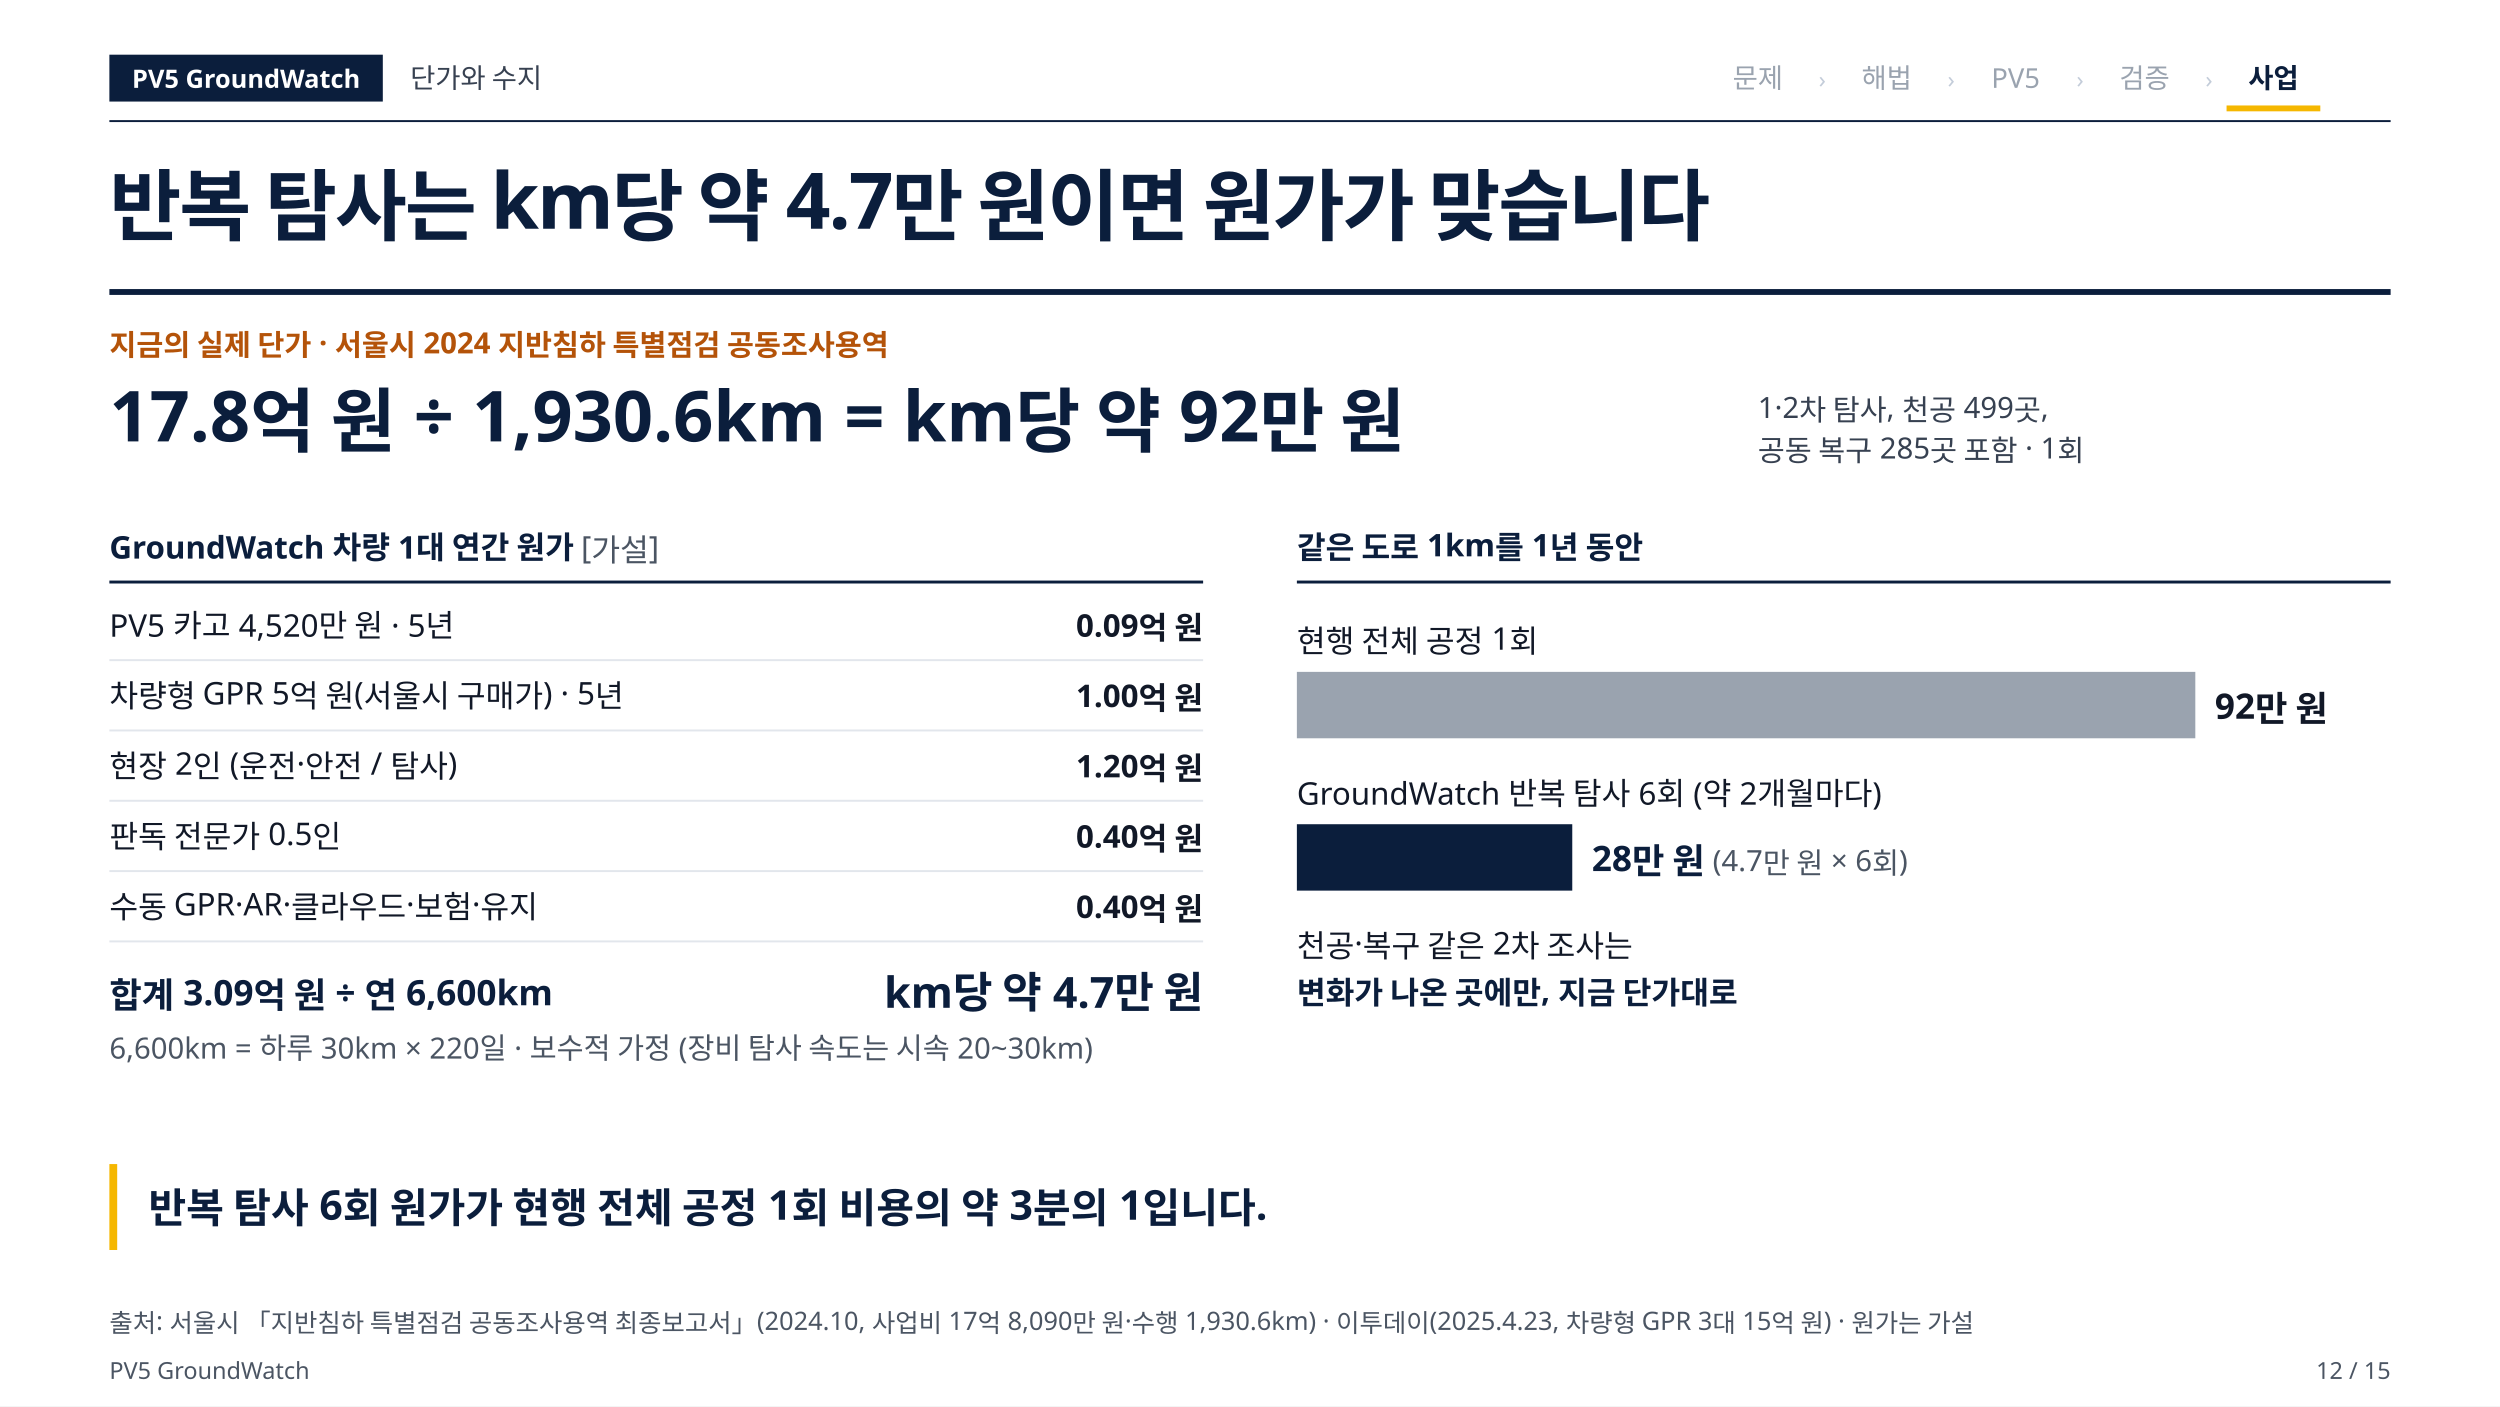
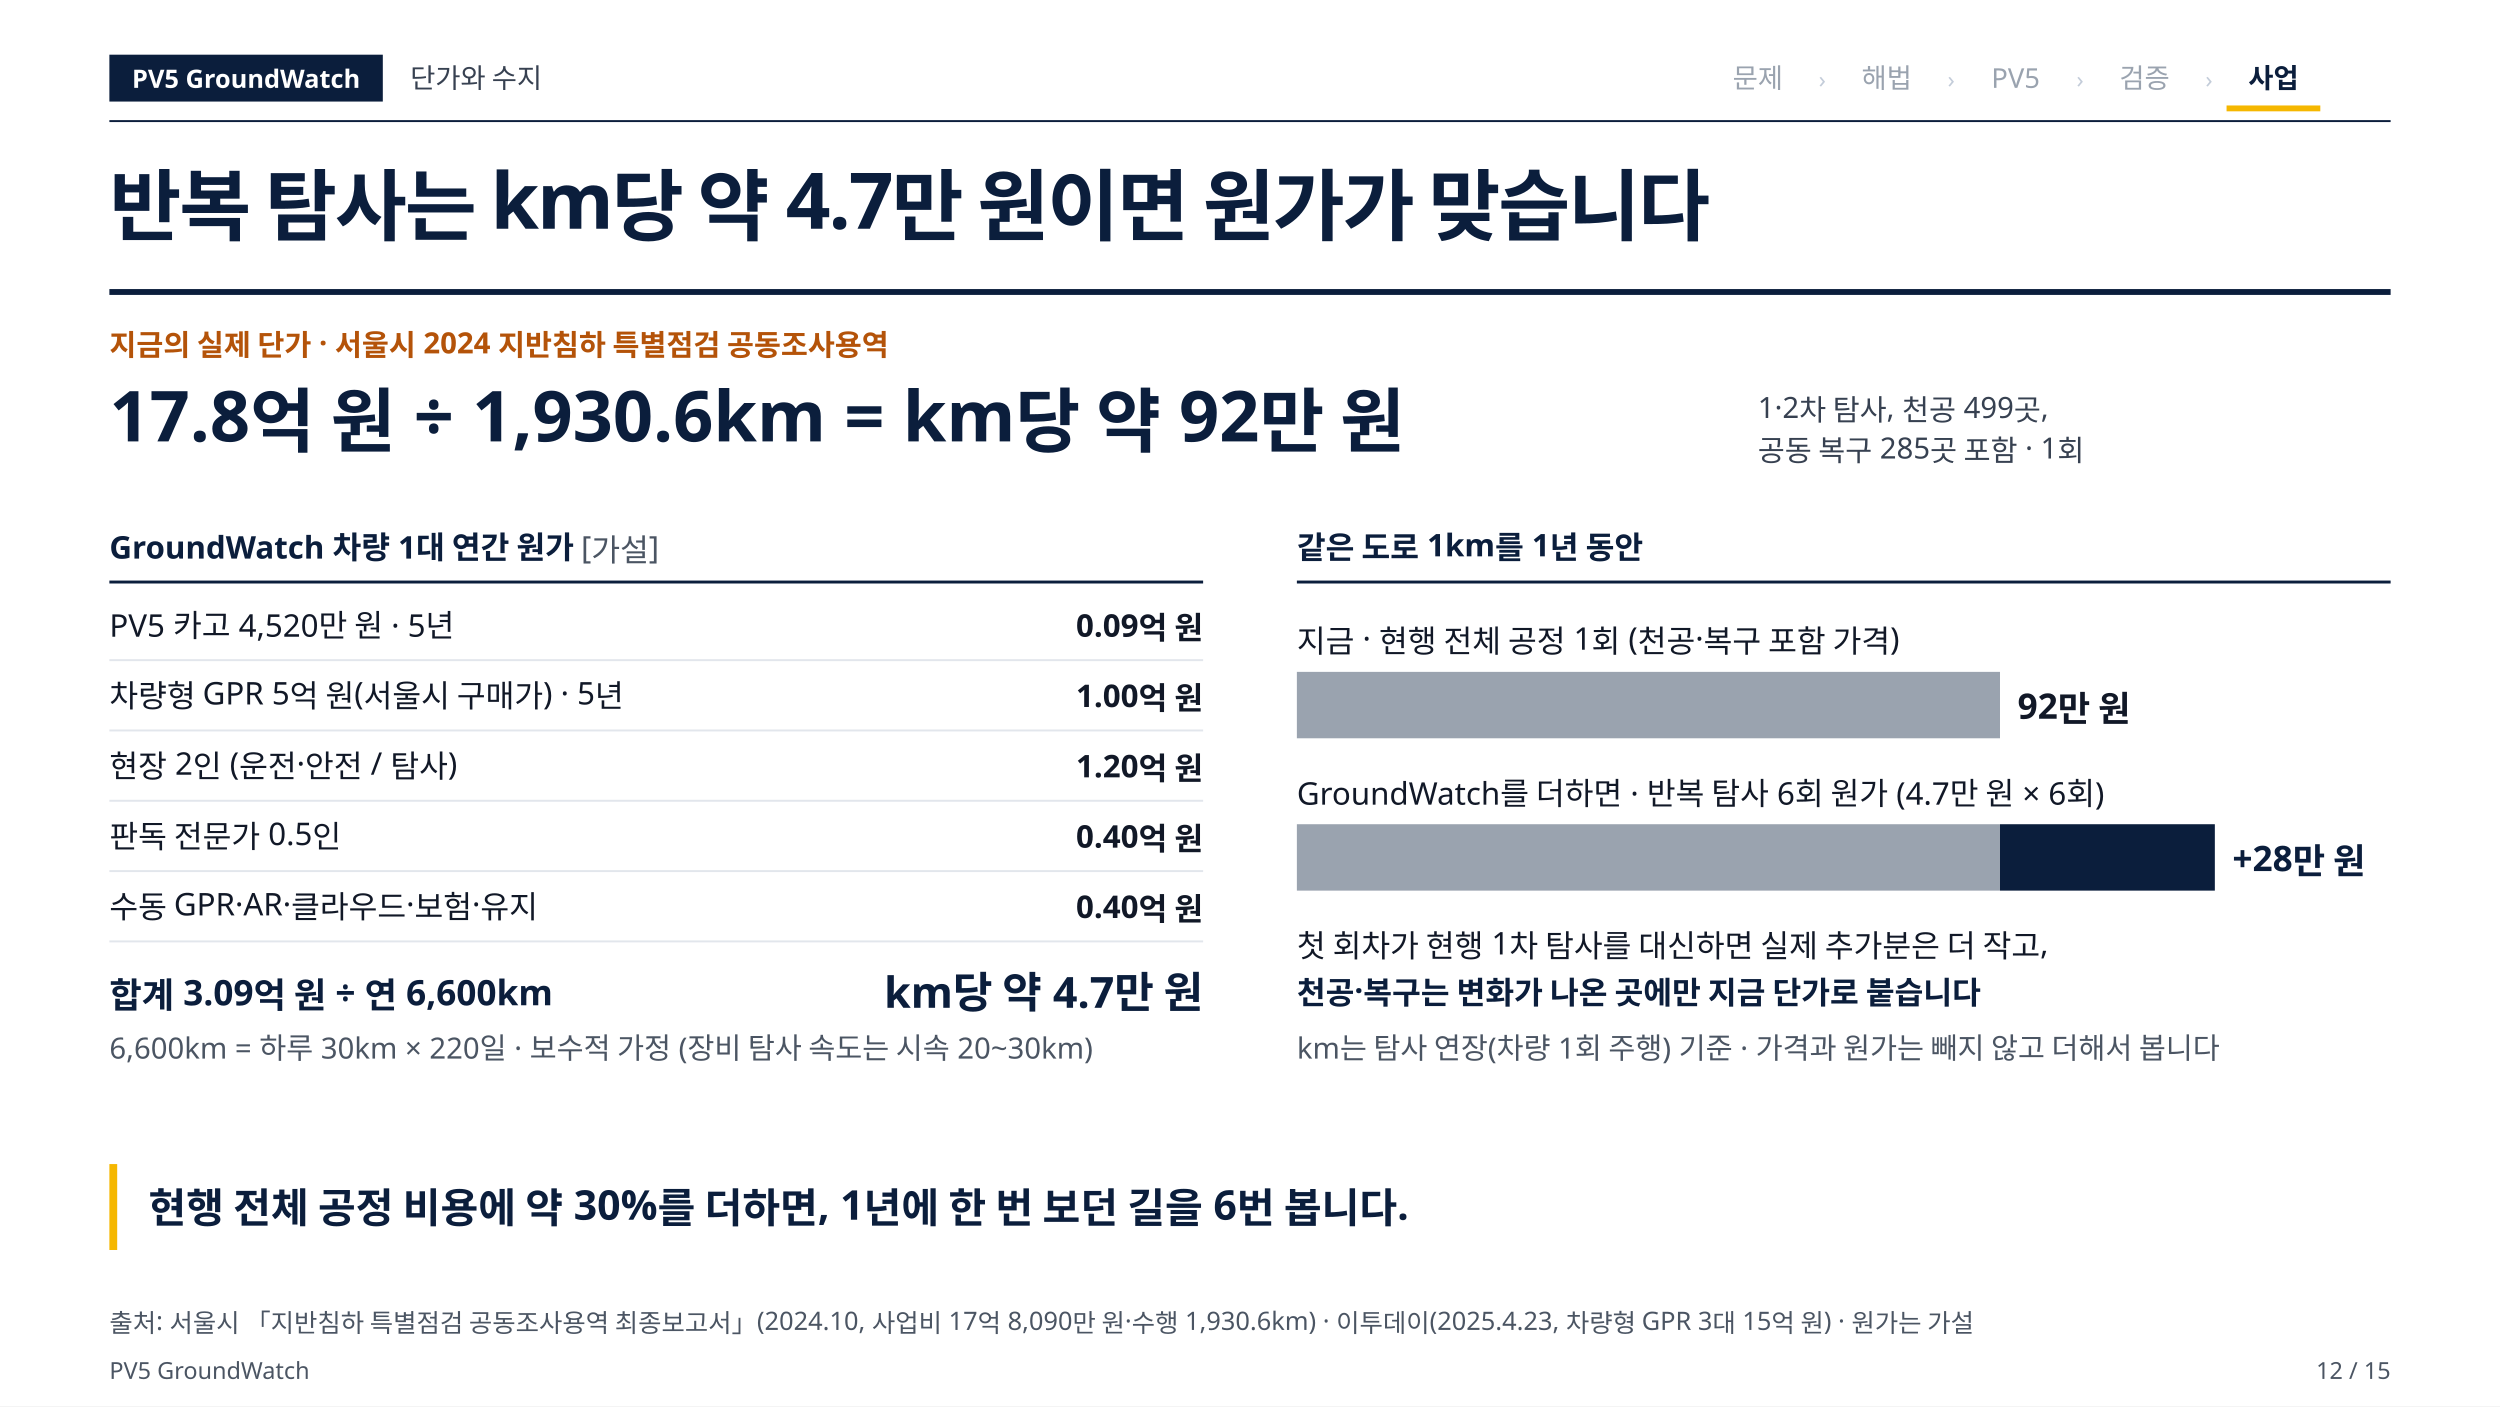
<svg xmlns="http://www.w3.org/2000/svg" viewBox="0 0 1280 720" lang="ko-KR" data-pptx-page-role="content" font-family="Pretendard, 'Malgun Gothic', sans-serif">
  <rect id="bg" x="0" y="0" width="1280" height="720" fill="#FFFFFF" />
  <g id="header" data-pptx-role="header" data-pptx-bounds="56 24 1168 40">
    <rect x="56" y="28" width="140" height="24" fill="#0B1E3C" />
    <text x="126" y="45" font-size="13" font-weight="bold" fill="#FFFFFF" text-anchor="middle">PV5 GroundWatch</text>
    <text x="210" y="45" font-size="14" fill="#374151">단가와 수지</text>
    <text x="900" y="45" font-size="14" font-weight="normal" fill="#9AA3AF" text-anchor="middle">문제</text>
    <text x="933" y="45" font-size="12" fill="#C3CCD9" text-anchor="middle">›</text>
    <text x="966" y="45" font-size="14" font-weight="normal" fill="#9AA3AF" text-anchor="middle">해법</text>
    <text x="999" y="45" font-size="12" fill="#C3CCD9" text-anchor="middle">›</text>
    <text x="1032" y="45" font-size="14" font-weight="normal" fill="#9AA3AF" text-anchor="middle">PV5</text>
    <text x="1065" y="45" font-size="12" fill="#C3CCD9" text-anchor="middle">›</text>
    <text x="1098" y="45" font-size="14" font-weight="normal" fill="#9AA3AF" text-anchor="middle">검증</text>
    <text x="1131" y="45" font-size="12" fill="#C3CCD9" text-anchor="middle">›</text>
    <text x="1164" y="45" font-size="14" font-weight="bold" fill="#0B1E3C" text-anchor="middle">사업</text>
    <rect x="1140" y="54" width="48" height="3" fill="#F5B700" />
    <line x1="56" y1="62" x2="1224" y2="62" stroke="#0B1E3C" stroke-width="1" />
  </g>
  <g id="title" data-pptx-bounds="56 80 1168 56" letter-spacing="-1">
    <text x="56" y="120" font-size="40" font-weight="bold" fill="#0B1E3C">반복 탐사는 km당 약 4.7만 원이면 원가가 맞습니다</text>
  </g>
  <g id="now" data-pptx-bounds="56 146 1168 96">
    <rect x="56" y="148" width="1168" height="3" fill="#0B1E3C" />
    <text x="56" y="182" font-size="15" font-weight="bold" fill="#B45309">지금의 실제 단가 · 서울시 2024 지반침하 특별점검 공동조사용역</text>
    <text x="56" y="226" font-size="36" font-weight="bold" fill="#0B1E3C">17.8억 원 ÷ 1,930.6km = km당 약 92만 원</text>
    <text x="900" y="214" font-size="15" fill="#374151">1·2차 탐사, 천공 499곳,</text>
    <text x="900" y="236" font-size="15" fill="#374151">공동 복구 285곳 포함 · 1회</text>
  </g>
  <g id="cost" data-pptx-bounds="56 262 560 300">
    <text x="56" y="286" font-size="16" font-weight="bold" fill="#0B1E3C">GroundWatch 차량 1대 연간 원가 <tspan font-weight="normal" fill="#4B5563">[가설]</tspan>
    </text>
    <line x1="56" y1="298" x2="616" y2="298" stroke="#0B1E3C" stroke-width="1.5" />
    <text x="56" y="326" font-size="16" fill="#111827">PV5 카고 4,520만 원 · 5년</text>
    <text x="616" y="326" font-size="16" font-weight="bold" fill="#111827" text-anchor="end">0.09억 원</text>
    <line x1="56" y1="338" x2="616" y2="338" stroke="#E2E6EC" stroke-width="1" />
    <text x="56" y="362" font-size="16" fill="#111827">차량형 GPR 5억 원(서울시 구매가) · 5년</text>
    <text x="616" y="362" font-size="16" font-weight="bold" fill="#111827" text-anchor="end">1.00억 원</text>
    <line x1="56" y1="374" x2="616" y2="374" stroke="#E2E6EC" stroke-width="1" />
    <text x="56" y="398" font-size="16" fill="#111827">현장 2인 (운전·안전 / 탐사)</text>
    <text x="616" y="398" font-size="16" font-weight="bold" fill="#111827" text-anchor="end">1.20억 원</text>
    <line x1="56" y1="410" x2="616" y2="410" stroke="#E2E6EC" stroke-width="1" />
    <text x="56" y="434" font-size="16" fill="#111827">판독 전문가 0.5인</text>
    <text x="616" y="434" font-size="16" font-weight="bold" fill="#111827" text-anchor="end">0.40억 원</text>
    <line x1="56" y1="446" x2="616" y2="446" stroke="#E2E6EC" stroke-width="1" />
    <text x="56" y="470" font-size="16" fill="#111827">수동 GPR·AR·클라우드·보험·유지</text>
    <text x="616" y="470" font-size="16" font-weight="bold" fill="#111827" text-anchor="end">0.40억 원</text>
    <line x1="56" y1="482" x2="616" y2="482" stroke="#E2E6EC" stroke-width="1" />
    <text x="56" y="516" font-size="18" font-weight="bold" fill="#0B1E3C">합계 3.09억 원 ÷ 연 6,600km</text>
    <text x="616" y="516" font-size="22" font-weight="bold" fill="#0B1E3C" text-anchor="end">km당 약 4.7만 원</text>
    <text x="56" y="542" font-size="15" fill="#4B5563">6,600km = 하루 30km × 220일 · 보수적 가정 (장비 탐사 속도는 시속 20~30km)</text>
  </g>
  <g id="compare" data-pptx-bounds="664 262 560 300">
    <text x="664" y="286" font-size="16" font-weight="bold" fill="#0B1E3C">같은 도로 1km를 1년 동안</text>
    <line x1="664" y1="298" x2="1224" y2="298" stroke="#0B1E3C" stroke-width="1.5" />
-     <text x="664" y="334" font-size="16" fill="#111827">현행 전체 공정 1회</text>
-     <rect x="664" y="344" width="460" height="34" fill="#9AA3AF" />
-     <text x="1134" y="368" font-size="18" font-weight="bold" fill="#111827">92만 원</text>
-     <text x="664" y="412" font-size="16" fill="#111827">GroundWatch 반복 탐사 6회 (약 2개월마다)</text>
-     <rect x="664" y="422" width="141" height="34" fill="#0B1E3C" />
-     <text x="815" y="446" font-size="18" font-weight="bold" fill="#0B1E3C">28만 원 <tspan font-size="15" font-weight="normal" fill="#4B5563">(4.7만 원 × 6회)</tspan>
-     </text>
-     <text x="664" y="490" font-size="16" fill="#111827">천공·복구 같은 2차 조사는</text>
-     <text x="664" y="514" font-size="16" font-weight="bold" fill="#0B1E3C">변화가 나온 곳에만, 지금 단가대로</text>
+     <text x="664" y="334" font-size="16" fill="#111827">지금 · 현행 전체 공정 1회 (천공·복구 포함 가격)</text>
+     <rect x="664" y="344" width="360" height="34" fill="#9AA3AF" />
+     <text x="1033" y="368" font-size="18" font-weight="bold" fill="#111827">92만 원</text>
+     <text x="664" y="412" font-size="16" fill="#111827">GroundWatch를 더하면 · 반복 탐사 6회 원가 (4.7만 원 × 6회)</text>
+     <rect x="664" y="422" width="360" height="34" fill="#9AA3AF" />
+     <rect x="1024" y="422" width="110" height="34" fill="#0B1E3C" />
+     <text x="1143" y="446" font-size="18" font-weight="bold" fill="#0B1E3C">+28만 원</text>
+     <text x="664" y="490" font-size="16" fill="#111827">첫 회차가 현행 1차 탐사를 대신하면 실제 추가분은 더 작고,</text>
+     <text x="664" y="514" font-size="16" font-weight="bold" fill="#0B1E3C">천공·복구는 변화가 나온 곳에만 지금 단가로 붙습니다</text>
+     <text x="664" y="542" font-size="15" fill="#4B5563">km는 탐사 연장(차량 1회 주행) 기준 · 가격과 원가는 빼지 않고 더해서 봅니다</text>
  </g>
  <g id="conclusion" data-pptx-bounds="56 596 1168 44">
    <rect x="56" y="596" width="4" height="44" fill="#F5B700" />
-     <text x="76" y="626" font-size="21" font-weight="bold" fill="#0B1E3C">반복 탐사 6회 원가가 현행 전체 공정 1회 비용의 약 3분의 1입니다.</text>
+     <text x="76" y="626" font-size="21" font-weight="bold" fill="#0B1E3C">현행 전체 공정 비용에 약 30%를 더하면, 1년에 한 번 보던 길을 6번 봅니다.</text>
  </g>
  <g id="source" data-pptx-bounds="56 668 1168 20">
    <text x="56" y="682" font-size="13" fill="#4B5563">출처: 서울시 「지반침하 특별점검 공동조사용역 최종보고서」(2024.10, 사업비 17억 8,090만 원·수행 1,930.6km) · 이투데이(2025.4.23, 차량형 GPR 3대 15억 원) · 원가는 가설</text>
  </g>
  <g id="footer" data-pptx-role="footer" data-pptx-bounds="56 692 1168 22" fill="#4B5563" font-size="12">
    <text x="56" y="706">PV5 GroundWatch</text>
    <text x="1224" y="706" text-anchor="end">12 / 15</text>
  </g>
</svg>
